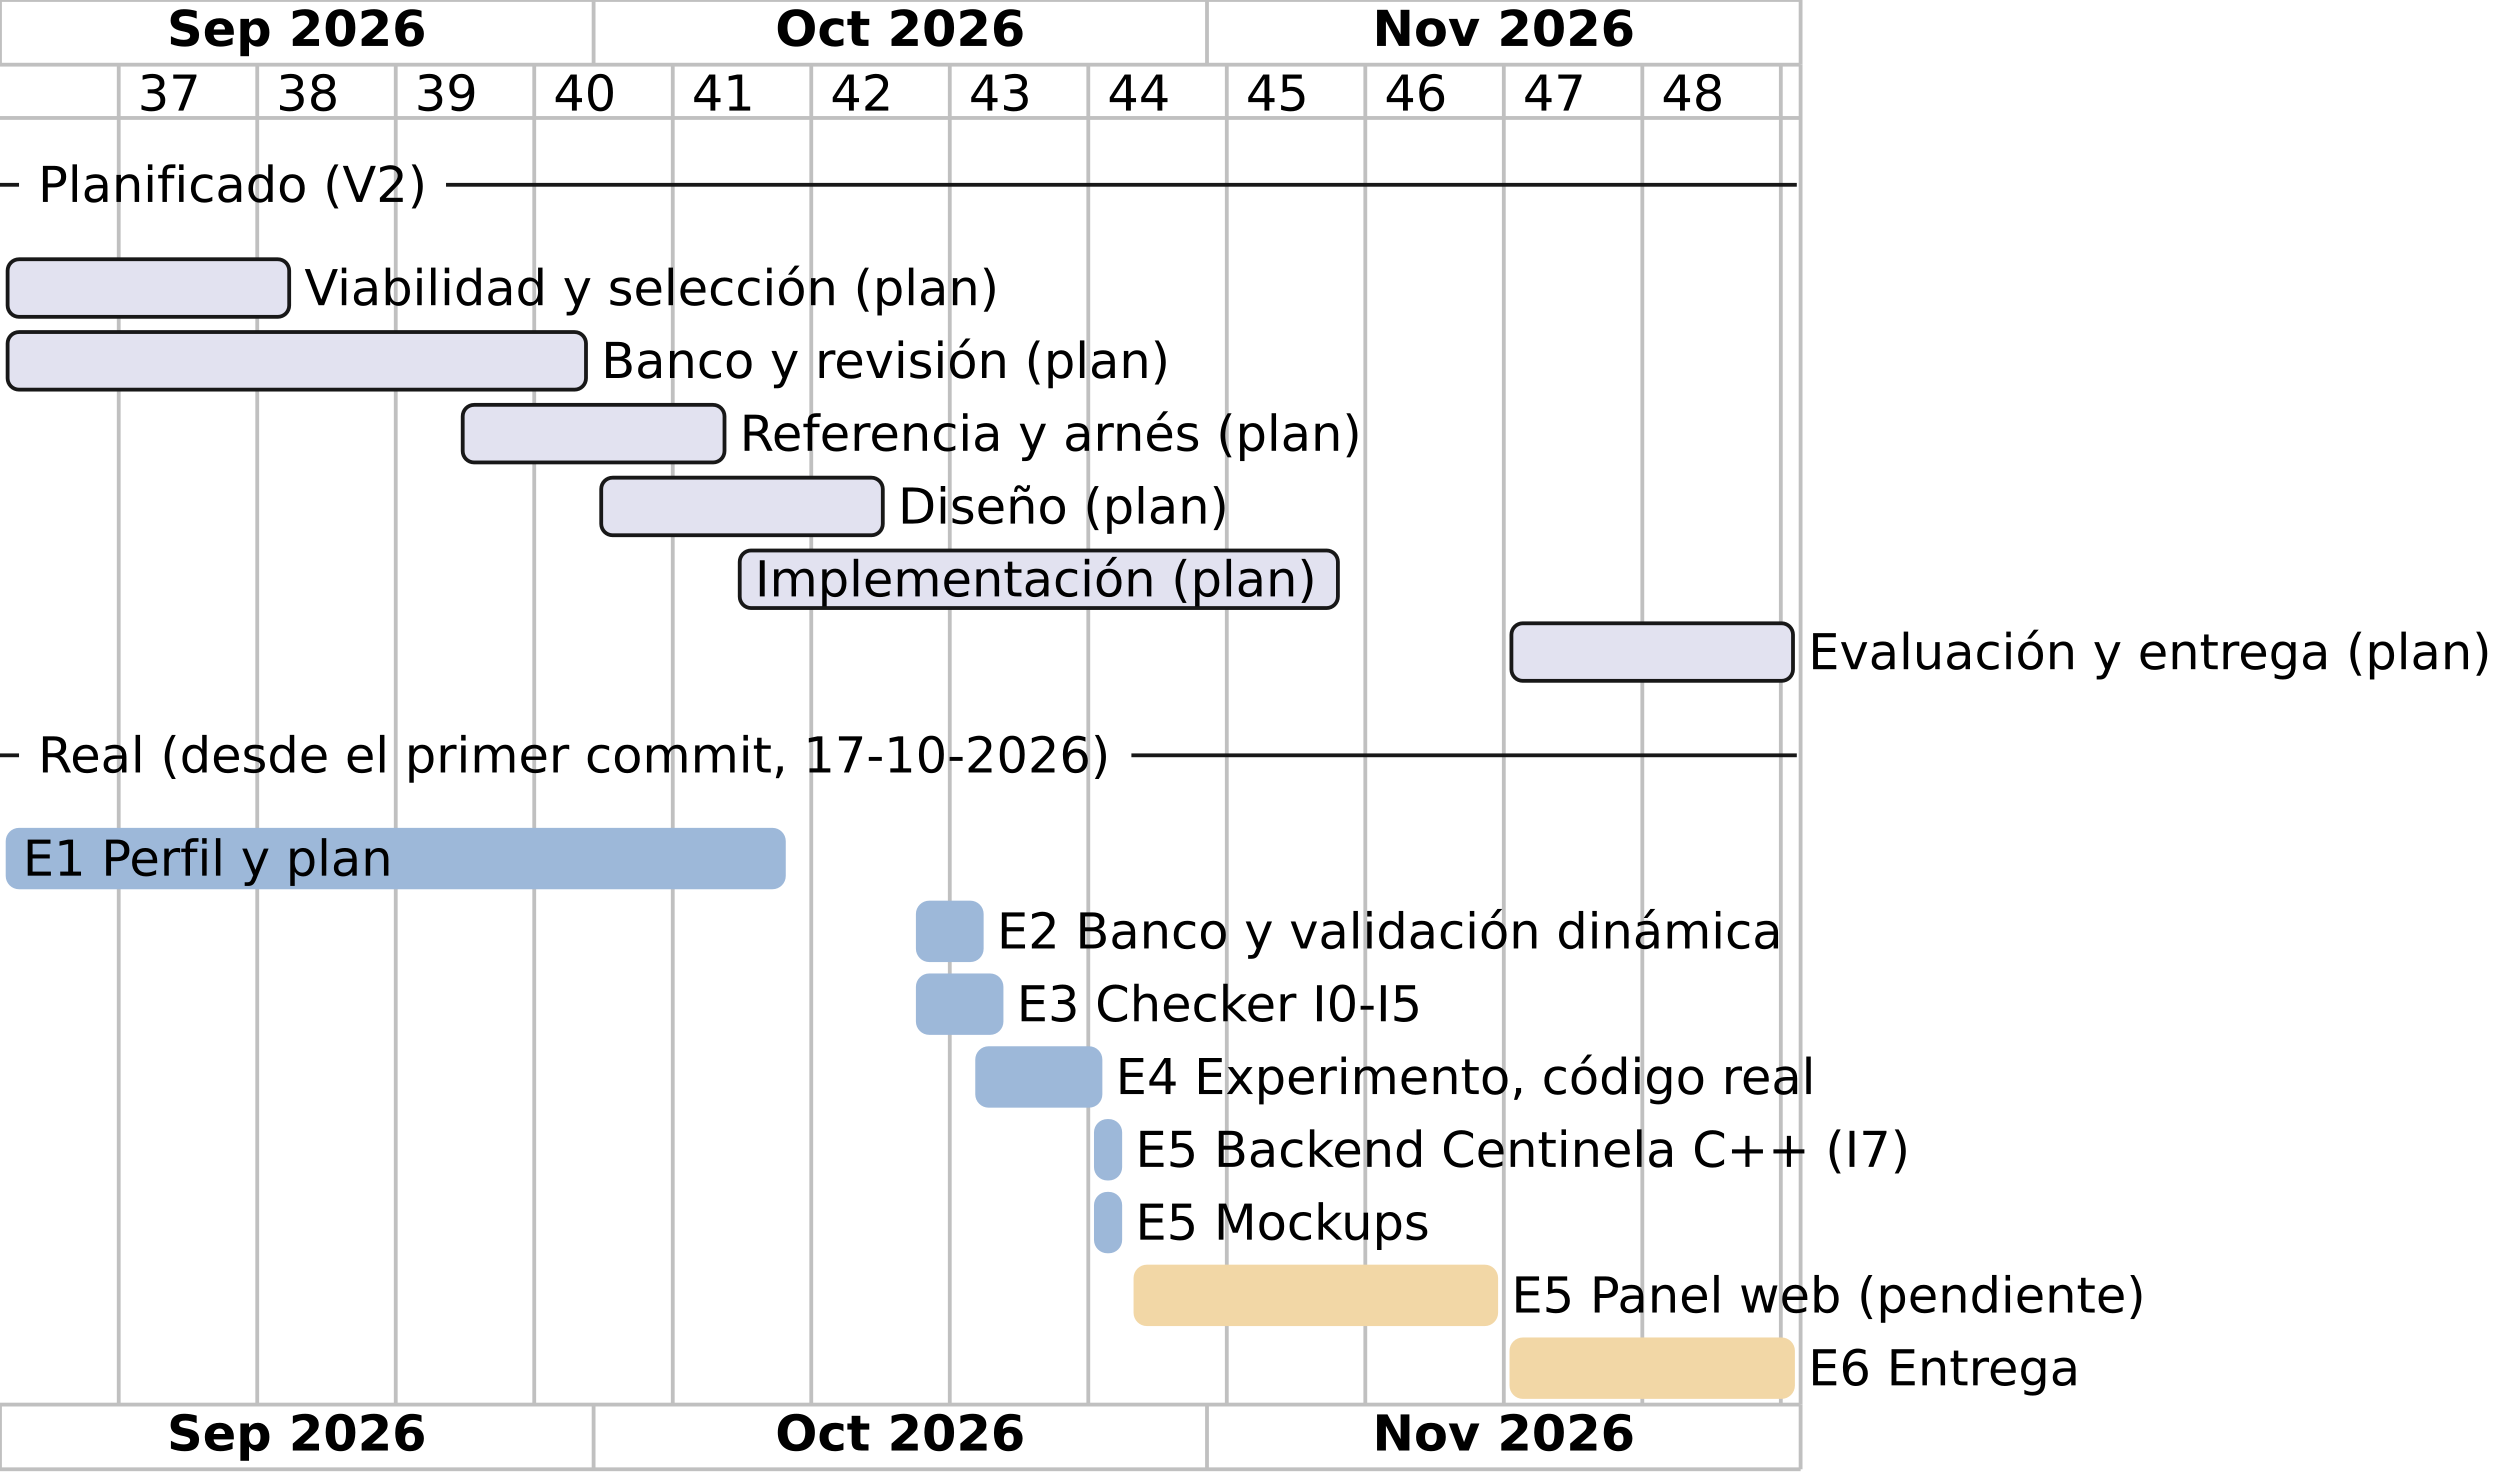
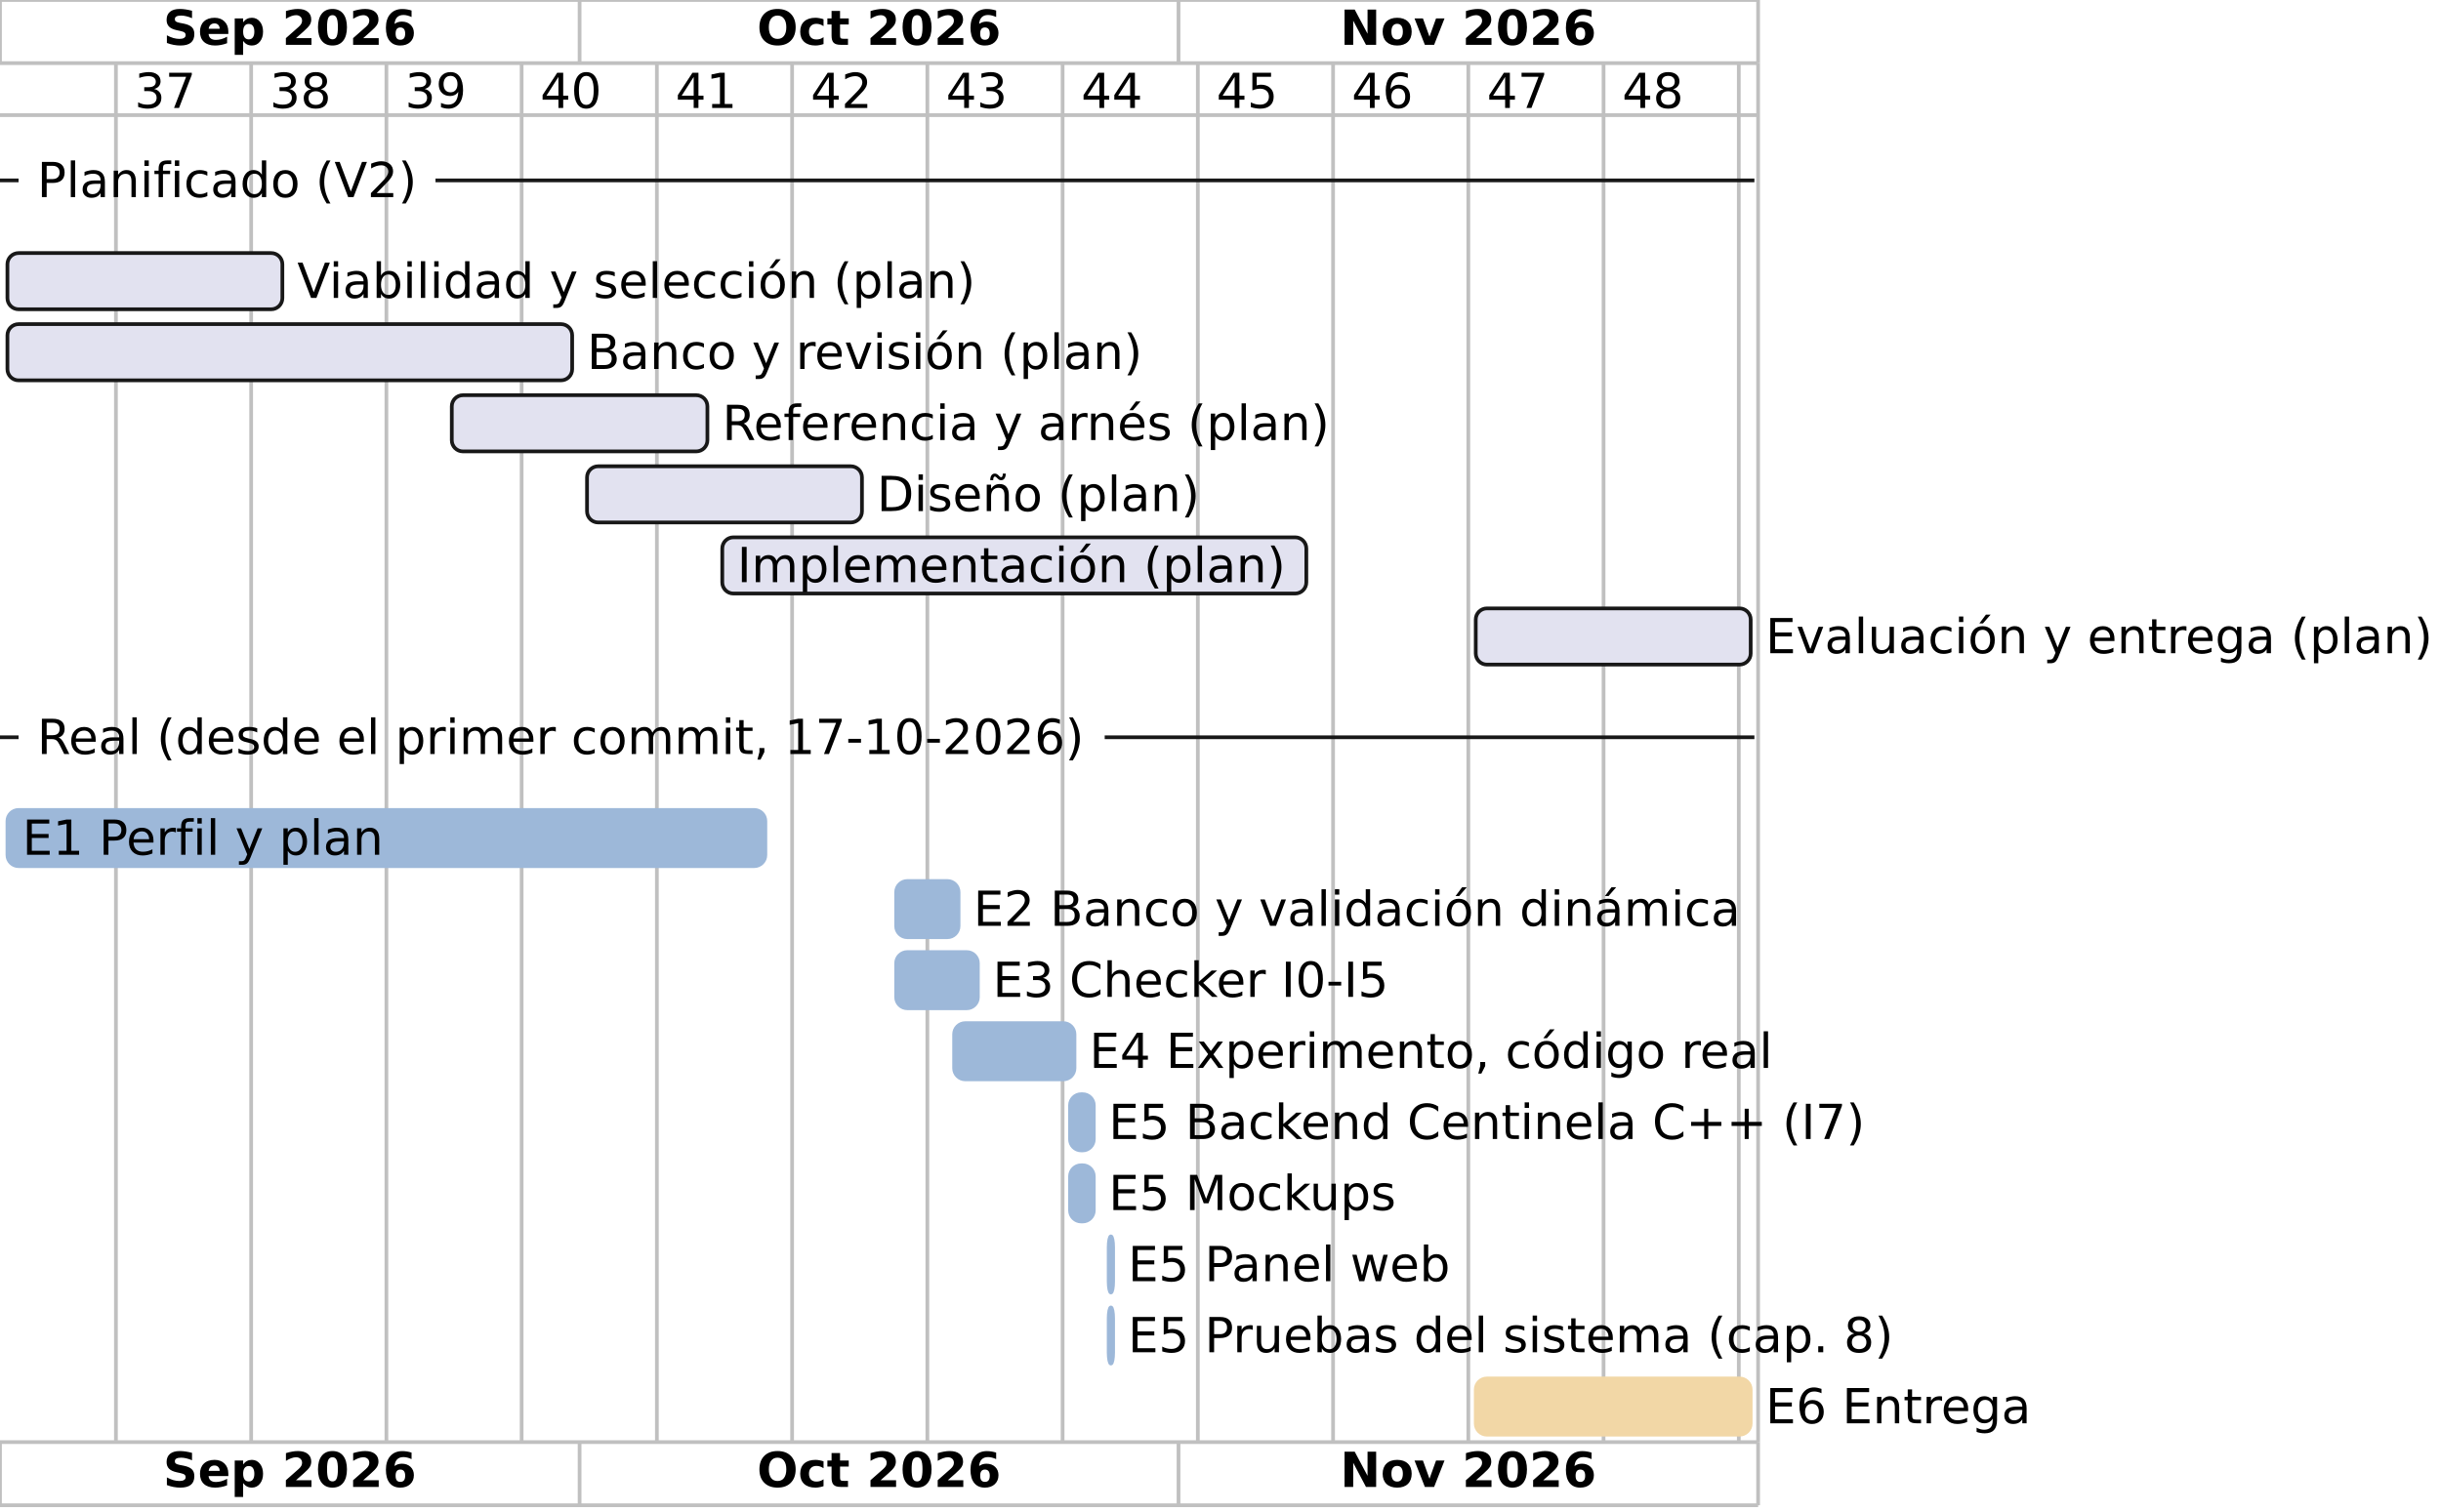
- <svg xmlns="http://www.w3.org/2000/svg" contentStyleType="text/css" height="388px" preserveAspectRatio="none" style="width:657px;height:388px;background:#FFFFFF;" version="1.1" viewBox="0 0 657 388" width="657px" zoomAndPan="magnify">
+ <svg xmlns="http://www.w3.org/2000/svg" contentStyleType="text/css" height="407px" preserveAspectRatio="none" style="width:657px;height:407px;background:#FFFFFF;" version="1.1" viewBox="0 0 657 407" width="657px" zoomAndPan="magnify">
  <defs />
  <g>
    <text fill="#000000" font-family="DejaVu Sans" font-size="13" lengthAdjust="spacing" textLength="16.542" x="36.2" y="29.067">37</text>
    <text fill="#000000" font-family="DejaVu Sans" font-size="13" lengthAdjust="spacing" textLength="16.542" x="72.6" y="29.067">38</text>
    <text fill="#000000" font-family="DejaVu Sans" font-size="13" lengthAdjust="spacing" textLength="16.542" x="109" y="29.067">39</text>
    <text fill="#000000" font-family="DejaVu Sans" font-size="13" lengthAdjust="spacing" textLength="16.542" x="145.4" y="29.067">40</text>
    <text fill="#000000" font-family="DejaVu Sans" font-size="13" lengthAdjust="spacing" textLength="16.542" x="181.8" y="29.067">41</text>
    <text fill="#000000" font-family="DejaVu Sans" font-size="13" lengthAdjust="spacing" textLength="16.542" x="218.2" y="29.067">42</text>
    <text fill="#000000" font-family="DejaVu Sans" font-size="13" lengthAdjust="spacing" textLength="16.542" x="254.6" y="29.067">43</text>
    <text fill="#000000" font-family="DejaVu Sans" font-size="13" lengthAdjust="spacing" textLength="16.542" x="291" y="29.067">44</text>
    <text fill="#000000" font-family="DejaVu Sans" font-size="13" lengthAdjust="spacing" textLength="16.542" x="327.4" y="29.067">45</text>
    <text fill="#000000" font-family="DejaVu Sans" font-size="13" lengthAdjust="spacing" textLength="16.542" x="363.8" y="29.067">46</text>
    <text fill="#000000" font-family="DejaVu Sans" font-size="13" lengthAdjust="spacing" textLength="16.542" x="400.2" y="29.067">47</text>
    <text fill="#000000" font-family="DejaVu Sans" font-size="13" lengthAdjust="spacing" textLength="16.542" x="436.6" y="29.067">48</text>
-     <line style="stroke:#C0C0C0;stroke-width:1.0;" x1="31.2" x2="31.2" y1="17" y2="369.125" />
-     <line style="stroke:#C0C0C0;stroke-width:1.0;" x1="67.6" x2="67.6" y1="17" y2="369.125" />
-     <line style="stroke:#C0C0C0;stroke-width:1.0;" x1="104" x2="104" y1="17" y2="369.125" />
-     <line style="stroke:#C0C0C0;stroke-width:1.0;" x1="140.4" x2="140.4" y1="17" y2="369.125" />
-     <line style="stroke:#C0C0C0;stroke-width:1.0;" x1="176.8" x2="176.8" y1="17" y2="369.125" />
-     <line style="stroke:#C0C0C0;stroke-width:1.0;" x1="213.2" x2="213.2" y1="17" y2="369.125" />
-     <line style="stroke:#C0C0C0;stroke-width:1.0;" x1="249.6" x2="249.6" y1="17" y2="369.125" />
-     <line style="stroke:#C0C0C0;stroke-width:1.0;" x1="286" x2="286" y1="17" y2="369.125" />
-     <line style="stroke:#C0C0C0;stroke-width:1.0;" x1="322.4" x2="322.4" y1="17" y2="369.125" />
-     <line style="stroke:#C0C0C0;stroke-width:1.0;" x1="358.8" x2="358.8" y1="17" y2="369.125" />
-     <line style="stroke:#C0C0C0;stroke-width:1.0;" x1="395.2" x2="395.2" y1="17" y2="369.125" />
-     <line style="stroke:#C0C0C0;stroke-width:1.0;" x1="431.6" x2="431.6" y1="17" y2="369.125" />
-     <line style="stroke:#C0C0C0;stroke-width:1.0;" x1="468" x2="468" y1="17" y2="369.125" />
-     <line style="stroke:#C0C0C0;stroke-width:1.0;" x1="473.2" x2="473.2" y1="17" y2="369.125" />
+     <line style="stroke:#C0C0C0;stroke-width:1.0;" x1="31.2" x2="31.2" y1="17" y2="388.258" />
+     <line style="stroke:#C0C0C0;stroke-width:1.0;" x1="67.6" x2="67.6" y1="17" y2="388.258" />
+     <line style="stroke:#C0C0C0;stroke-width:1.0;" x1="104" x2="104" y1="17" y2="388.258" />
+     <line style="stroke:#C0C0C0;stroke-width:1.0;" x1="140.4" x2="140.4" y1="17" y2="388.258" />
+     <line style="stroke:#C0C0C0;stroke-width:1.0;" x1="176.8" x2="176.8" y1="17" y2="388.258" />
+     <line style="stroke:#C0C0C0;stroke-width:1.0;" x1="213.2" x2="213.2" y1="17" y2="388.258" />
+     <line style="stroke:#C0C0C0;stroke-width:1.0;" x1="249.6" x2="249.6" y1="17" y2="388.258" />
+     <line style="stroke:#C0C0C0;stroke-width:1.0;" x1="286" x2="286" y1="17" y2="388.258" />
+     <line style="stroke:#C0C0C0;stroke-width:1.0;" x1="322.4" x2="322.4" y1="17" y2="388.258" />
+     <line style="stroke:#C0C0C0;stroke-width:1.0;" x1="358.8" x2="358.8" y1="17" y2="388.258" />
+     <line style="stroke:#C0C0C0;stroke-width:1.0;" x1="395.2" x2="395.2" y1="17" y2="388.258" />
+     <line style="stroke:#C0C0C0;stroke-width:1.0;" x1="431.6" x2="431.6" y1="17" y2="388.258" />
+     <line style="stroke:#C0C0C0;stroke-width:1.0;" x1="468" x2="468" y1="17" y2="388.258" />
+     <line style="stroke:#C0C0C0;stroke-width:1.0;" x1="473.2" x2="473.2" y1="17" y2="388.258" />
    <line style="stroke:#C0C0C0;stroke-width:1.0;" x1="0" x2="0" y1="0" y2="17" />
    <line style="stroke:#C0C0C0;stroke-width:1.0;" x1="156" x2="156" y1="0" y2="17" />
    <text fill="#000000" font-family="DejaVu Sans" font-size="13" font-weight="bold" lengthAdjust="spacing" textLength="68.193" x="43.904" y="12.067">Sep 2026</text>
    <line style="stroke:#C0C0C0;stroke-width:1.0;" x1="317.2" x2="317.2" y1="0" y2="17" />
    <text fill="#000000" font-family="DejaVu Sans" font-size="13" font-weight="bold" lengthAdjust="spacing" textLength="65.679" x="203.76" y="12.067">Oct 2026</text>
    <line style="stroke:#C0C0C0;stroke-width:1.0;" x1="473.2" x2="473.2" y1="0" y2="17" />
    <text fill="#000000" font-family="DejaVu Sans" font-size="13" font-weight="bold" lengthAdjust="spacing" textLength="68.993" x="360.704" y="12.067">Nov 2026</text>
    <line style="stroke:#C0C0C0;stroke-width:1.0;" x1="0" x2="473.2" y1="0" y2="0" />
    <line style="stroke:#C0C0C0;stroke-width:1.0;" x1="0" x2="473.2" y1="17" y2="17" />
    <line style="stroke:#C0C0C0;stroke-width:1.0;" x1="0" x2="473.2" y1="31" y2="31" />
    <line style="stroke:#181818;stroke-width:1.0;" x1="0" x2="5" y1="48.566" y2="48.566" />
    <line style="stroke:#181818;stroke-width:1.0;" x1="117.216" x2="472.2" y1="48.566" y2="48.566" />
    <rect fill="#E2E2F0" height="15.133" rx="3" ry="3" style="stroke:#181818;stroke-width:1.0;" width="74" x="2" y="68.133" />
    <rect fill="#E2E2F0" height="15.133" rx="3" ry="3" style="stroke:#181818;stroke-width:1.0;" width="152" x="2" y="87.266" />
    <rect fill="#E2E2F0" height="15.133" rx="3" ry="3" style="stroke:#181818;stroke-width:1.0;" width="68.8" x="121.6" y="106.398" />
    <rect fill="#E2E2F0" height="15.133" rx="3" ry="3" style="stroke:#181818;stroke-width:1.0;" width="74" x="158" y="125.531" />
    <rect fill="#E2E2F0" height="15.133" rx="3" ry="3" style="stroke:#181818;stroke-width:1.0;" width="157.2" x="194.4" y="144.664" />
    <rect fill="#E2E2F0" height="15.133" rx="3" ry="3" style="stroke:#181818;stroke-width:1.0;" width="74" x="397.2" y="163.797" />
    <line style="stroke:#181818;stroke-width:1.0;" x1="0" x2="5" y1="198.496" y2="198.496" />
    <line style="stroke:#181818;stroke-width:1.0;" x1="297.331" x2="472.2" y1="198.496" y2="198.496" />
    <rect fill="#9DB8D9" height="15.133" rx="3" ry="3" style="stroke:#9DB8D9;stroke-width:1.0;" width="204" x="2" y="218.062" />
    <rect fill="#9DB8D9" height="15.133" rx="3" ry="3" style="stroke:#9DB8D9;stroke-width:1.0;" width="16.8" x="241.2" y="237.195" />
    <rect fill="#9DB8D9" height="15.133" rx="3" ry="3" style="stroke:#9DB8D9;stroke-width:1.0;" width="22" x="241.2" y="256.328" />
    <rect fill="#9DB8D9" height="15.133" rx="3" ry="3" style="stroke:#9DB8D9;stroke-width:1.0;" width="32.4" x="256.8" y="275.461" />
    <rect fill="#9DB8D9" height="15.133" rx="3" ry="3" style="stroke:#9DB8D9;stroke-width:1.0;" width="6.4" x="288" y="294.594" />
    <rect fill="#9DB8D9" height="15.133" rx="3" ry="3" style="stroke:#9DB8D9;stroke-width:1.0;" width="6.4" x="288" y="313.727" />
-     <rect fill="#F2D7A6" height="15.133" rx="3" ry="3" style="stroke:#F2D7A6;stroke-width:1.0;" width="94.8" x="298.4" y="332.859" />
-     <rect fill="#F2D7A6" height="15.133" rx="3" ry="3" style="stroke:#F2D7A6;stroke-width:1.0;" width="74" x="397.2" y="351.992" />
+     <rect fill="#9DB8D9" height="15.133" rx="3" ry="3" style="stroke:#9DB8D9;stroke-width:1.0;" width="1.2" x="298.4" y="332.859" />
+     <rect fill="#9DB8D9" height="15.133" rx="3" ry="3" style="stroke:#9DB8D9;stroke-width:1.0;" width="1.2" x="298.4" y="351.992" />
+     <rect fill="#F2D7A6" height="15.133" rx="3" ry="3" style="stroke:#F2D7A6;stroke-width:1.0;" width="74" x="397.2" y="371.125" />
    <text fill="#000000" font-family="DejaVu Sans" font-size="13" lengthAdjust="spacing" textLength="102.216" x="10" y="53.067">Planificado (V2)</text>
    <text fill="#000000" font-family="DejaVu Sans" font-size="13" lengthAdjust="spacing" textLength="182.812" x="80" y="80.2">Viabilidad y selección (plan)</text>
    <text fill="#000000" font-family="DejaVu Sans" font-size="13" lengthAdjust="spacing" textLength="149.754" x="158" y="99.332">Banco y revisión (plan)</text>
    <text fill="#000000" font-family="DejaVu Sans" font-size="13" lengthAdjust="spacing" textLength="164.538" x="194.4" y="118.465">Referencia y arnés (plan)</text>
    <text fill="#000000" font-family="DejaVu Sans" font-size="13" lengthAdjust="spacing" textLength="86.931" x="236" y="137.598">Diseño (plan)</text>
    <text fill="#000000" font-family="DejaVu Sans" font-size="13" lengthAdjust="spacing" textLength="147.621" x="198.4" y="156.731">Implementación (plan)</text>
    <text fill="#000000" font-family="DejaVu Sans" font-size="13" lengthAdjust="spacing" textLength="179.842" x="475.2" y="175.864">Evaluación y entrega (plan)</text>
    <text fill="#000000" font-family="DejaVu Sans" font-size="13" lengthAdjust="spacing" textLength="282.331" x="10" y="202.997">Real (desde el primer commit, 17-10-2026)</text>
    <text fill="#000000" font-family="DejaVu Sans" font-size="13" lengthAdjust="spacing" textLength="97.627" x="6" y="230.129">E1 Perfil y plan</text>
    <text fill="#000000" font-family="DejaVu Sans" font-size="13" lengthAdjust="spacing" textLength="206.445" x="262" y="249.262">E2 Banco y validación dinámica</text>
    <text fill="#000000" font-family="DejaVu Sans" font-size="13" lengthAdjust="spacing" textLength="106.983" x="267.2" y="268.395">E3 Checker I0-I5</text>
    <text fill="#000000" font-family="DejaVu Sans" font-size="13" lengthAdjust="spacing" textLength="184.171" x="293.2" y="287.528">E4 Experimento, código real</text>
    <text fill="#000000" font-family="DejaVu Sans" font-size="13" lengthAdjust="spacing" textLength="204.014" x="298.4" y="306.661">E5 Backend Centinela C++ (I7)</text>
    <text fill="#000000" font-family="DejaVu Sans" font-size="13" lengthAdjust="spacing" textLength="77.727" x="298.4" y="325.793">E5 Mockups</text>
-     <text fill="#000000" font-family="DejaVu Sans" font-size="13" lengthAdjust="spacing" textLength="167.248" x="397.2" y="344.926">E5 Panel web (pendiente)</text>
-     <text fill="#000000" font-family="DejaVu Sans" font-size="13" lengthAdjust="spacing" textLength="71.728" x="475.2" y="364.059">E6 Entrega</text>
-     <line style="stroke:#C0C0C0;stroke-width:1.0;" x1="0" x2="473.2" y1="369.125" y2="369.125" />
-     <line style="stroke:#C0C0C0;stroke-width:1.0;" x1="0" x2="0" y1="369.125" y2="386.125" />
-     <line style="stroke:#C0C0C0;stroke-width:1.0;" x1="156" x2="156" y1="369.125" y2="386.125" />
-     <text fill="#000000" font-family="DejaVu Sans" font-size="13" font-weight="bold" lengthAdjust="spacing" textLength="68.193" x="43.904" y="381.192">Sep 2026</text>
-     <line style="stroke:#C0C0C0;stroke-width:1.0;" x1="317.2" x2="317.2" y1="369.125" y2="386.125" />
-     <text fill="#000000" font-family="DejaVu Sans" font-size="13" font-weight="bold" lengthAdjust="spacing" textLength="65.679" x="203.76" y="381.192">Oct 2026</text>
-     <line style="stroke:#C0C0C0;stroke-width:1.0;" x1="473.2" x2="473.2" y1="369.125" y2="386.125" />
-     <text fill="#000000" font-family="DejaVu Sans" font-size="13" font-weight="bold" lengthAdjust="spacing" textLength="68.993" x="360.704" y="381.192">Nov 2026</text>
-     <line style="stroke:#C0C0C0;stroke-width:1.0;" x1="0" x2="473.2" y1="386.125" y2="386.125" />
+     <text fill="#000000" font-family="DejaVu Sans" font-size="13" lengthAdjust="spacing" textLength="87.287" x="303.6" y="344.926">E5 Panel web</text>
+     <text fill="#000000" font-family="DejaVu Sans" font-size="13" lengthAdjust="spacing" textLength="206.216" x="303.6" y="364.059">E5 Pruebas del sistema (cap. 8)</text>
+     <text fill="#000000" font-family="DejaVu Sans" font-size="13" lengthAdjust="spacing" textLength="71.728" x="475.2" y="383.192">E6 Entrega</text>
+     <line style="stroke:#C0C0C0;stroke-width:1.0;" x1="0" x2="473.2" y1="388.258" y2="388.258" />
+     <line style="stroke:#C0C0C0;stroke-width:1.0;" x1="0" x2="0" y1="388.258" y2="405.258" />
+     <line style="stroke:#C0C0C0;stroke-width:1.0;" x1="156" x2="156" y1="388.258" y2="405.258" />
+     <text fill="#000000" font-family="DejaVu Sans" font-size="13" font-weight="bold" lengthAdjust="spacing" textLength="68.193" x="43.904" y="400.325">Sep 2026</text>
+     <line style="stroke:#C0C0C0;stroke-width:1.0;" x1="317.2" x2="317.2" y1="388.258" y2="405.258" />
+     <text fill="#000000" font-family="DejaVu Sans" font-size="13" font-weight="bold" lengthAdjust="spacing" textLength="65.679" x="203.76" y="400.325">Oct 2026</text>
+     <line style="stroke:#C0C0C0;stroke-width:1.0;" x1="473.2" x2="473.2" y1="388.258" y2="405.258" />
+     <text fill="#000000" font-family="DejaVu Sans" font-size="13" font-weight="bold" lengthAdjust="spacing" textLength="68.993" x="360.704" y="400.325">Nov 2026</text>
+     <line style="stroke:#C0C0C0;stroke-width:1.0;" x1="0" x2="473.2" y1="405.258" y2="405.258" />
  </g>
</svg>
